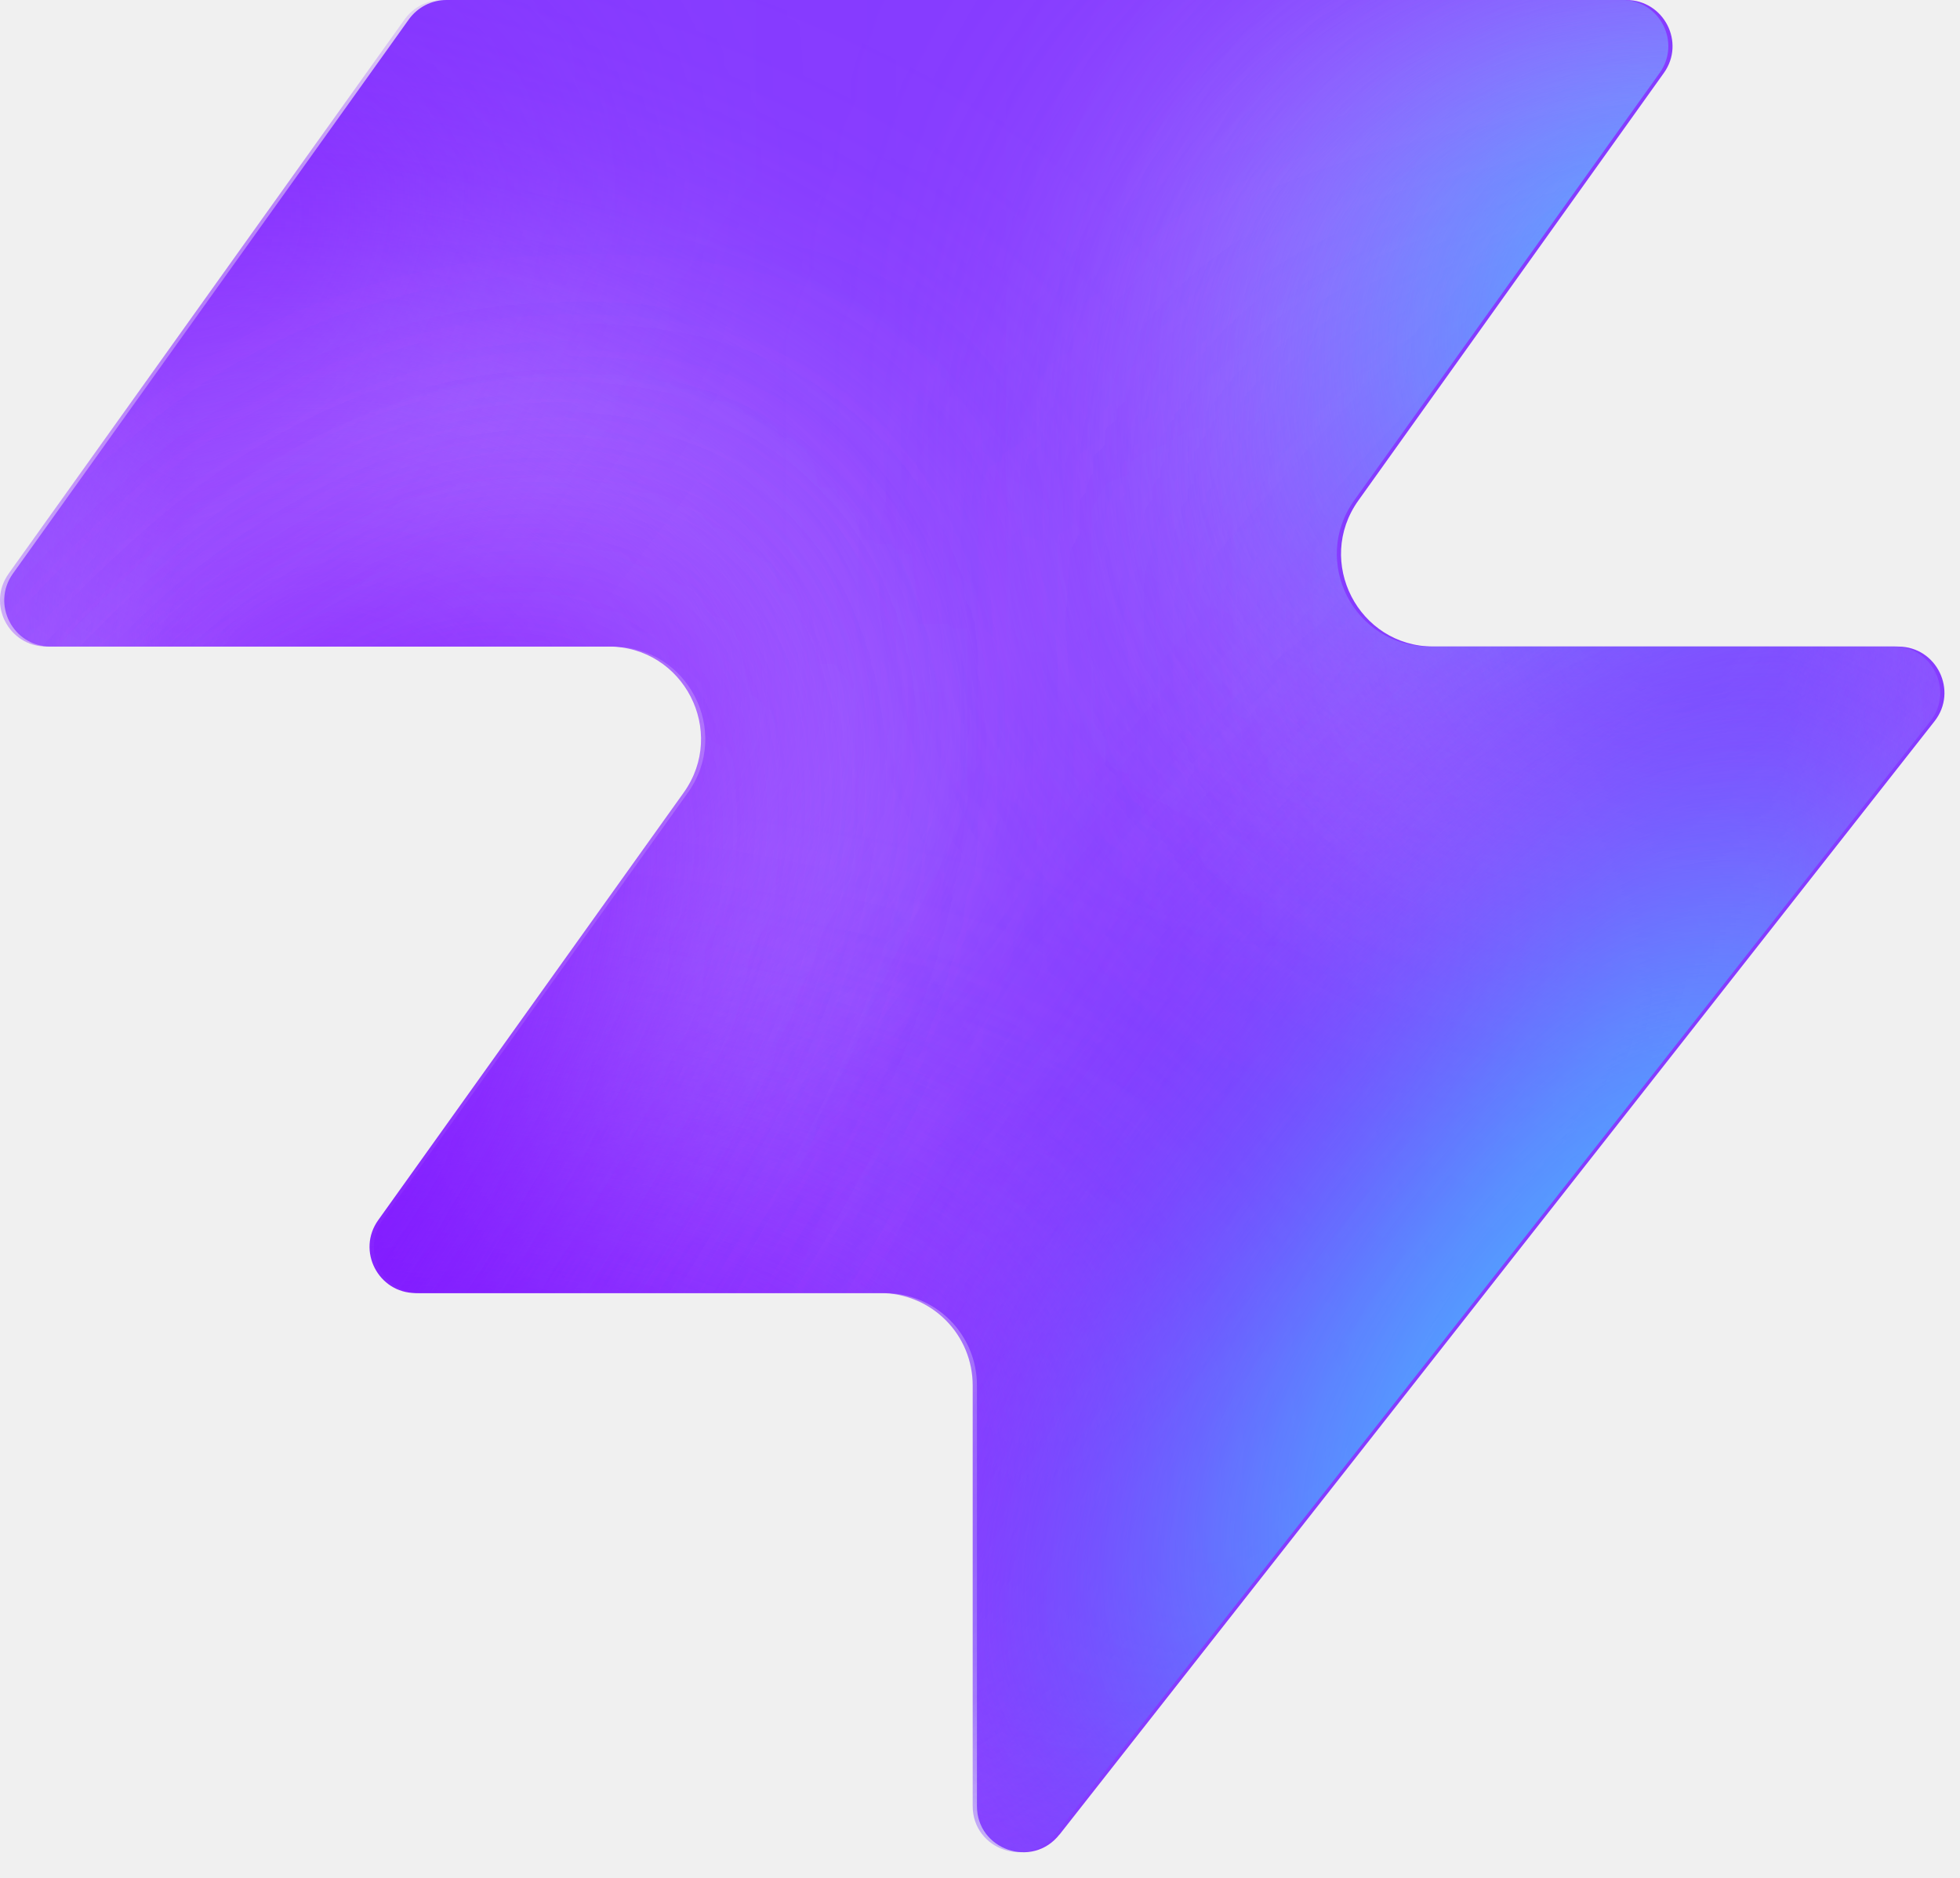
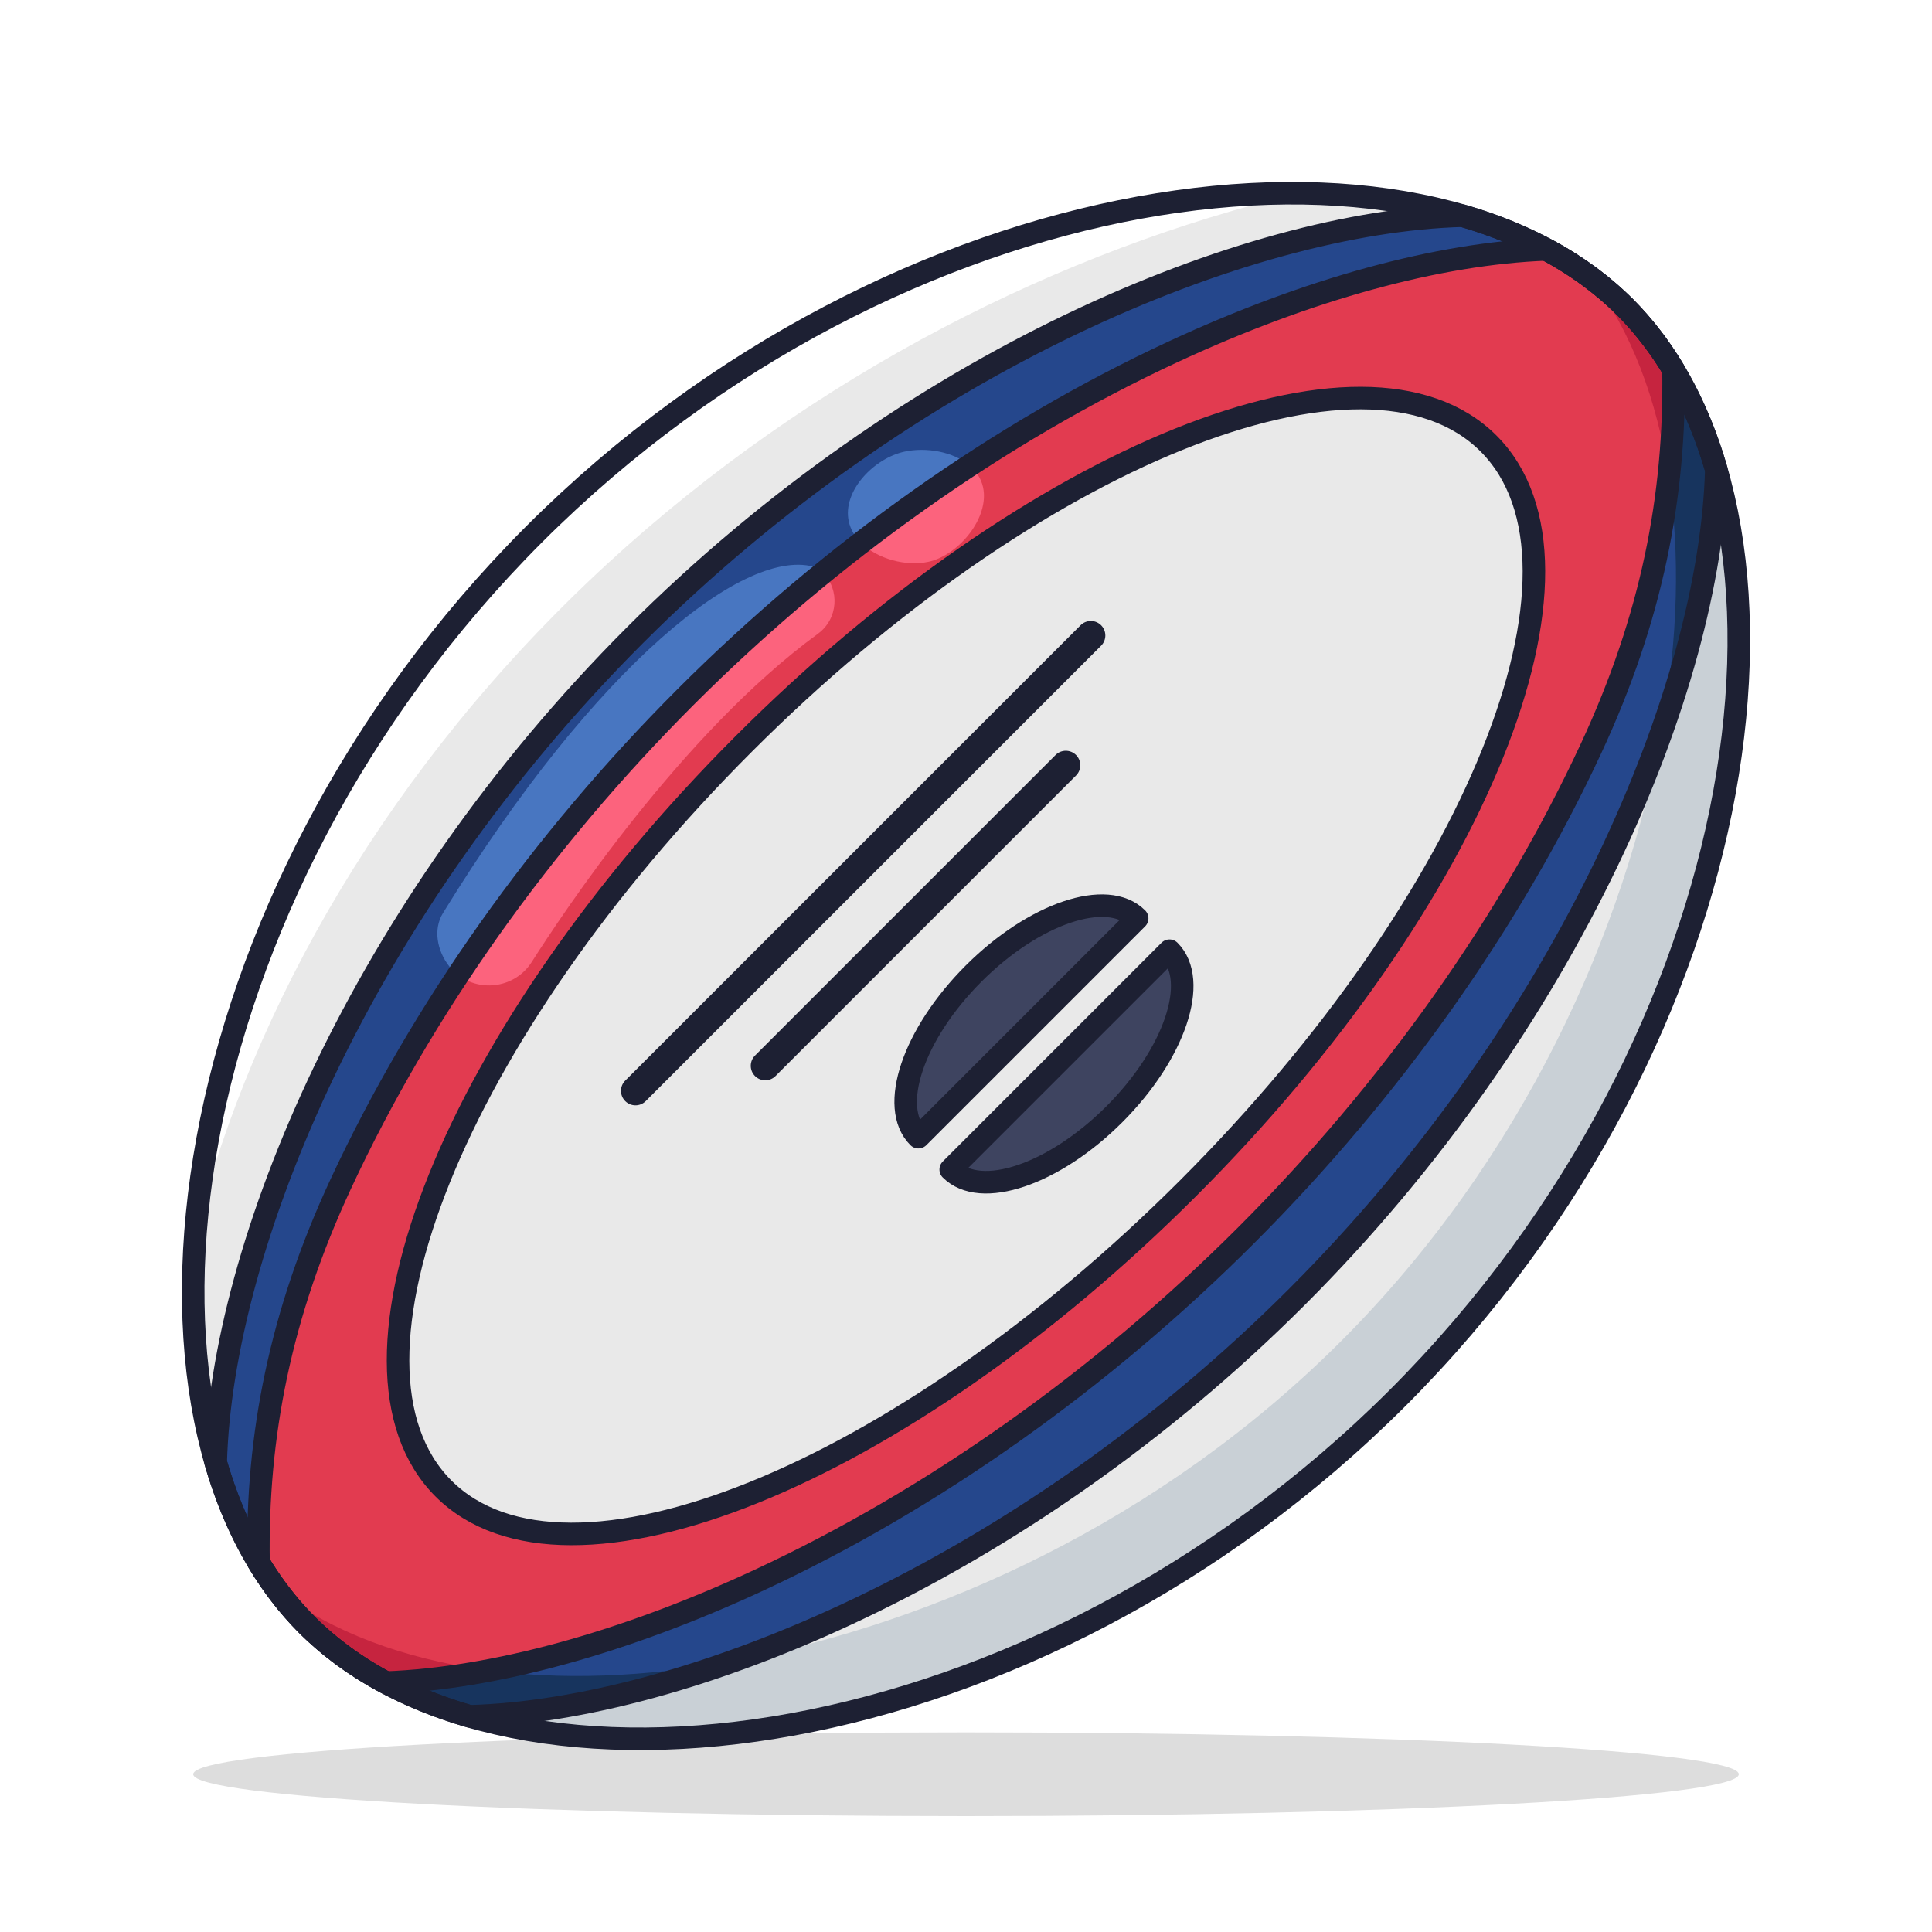
- <svg xmlns="http://www.w3.org/2000/svg" width="48" height="46" fill="none" viewBox="0 0 48 46">
-   <path fill="#863bff" d="M25.946 44.938c-.664.845-2.021.375-2.021-.698V33.937a2.26 2.26 0 0 0-2.262-2.262H10.287c-.92 0-1.456-1.04-.92-1.788l7.48-10.471c1.07-1.497 0-3.578-1.842-3.578H1.237c-.92 0-1.456-1.04-.92-1.788L10.013.474c.214-.297.556-.474.92-.474h28.894c.92 0 1.456 1.04.92 1.788l-7.48 10.471c-1.07 1.498 0 3.579 1.842 3.579h11.377c.943 0 1.473 1.088.89 1.83L25.947 44.94z" style="fill:#863bff;fill:color(display-p3 .525 .23 1);fill-opacity:1" />
-   <mask id="a" width="48" height="46" x="0" y="0" maskUnits="userSpaceOnUse" style="mask-type:alpha">
-     <path fill="#000" d="M25.842 44.938c-.664.844-2.021.375-2.021-.698V33.937a2.26 2.26 0 0 0-2.262-2.262H10.183c-.92 0-1.456-1.04-.92-1.788l7.48-10.471c1.07-1.498 0-3.579-1.842-3.579H1.133c-.92 0-1.456-1.04-.92-1.787L9.91.473c.214-.297.556-.474.92-.474h28.894c.92 0 1.456 1.04.92 1.788l-7.48 10.471c-1.07 1.498 0 3.578 1.842 3.578h11.377c.943 0 1.473 1.088.89 1.832L25.843 44.94z" style="fill:#000;fill-opacity:1" />
-   </mask>
-   <g mask="url(#a)">
-     <g filter="url(#b)">
-       <ellipse cx="5.508" cy="14.704" fill="#ede6ff" rx="5.508" ry="14.704" style="fill:#ede6ff;fill:color(display-p3 .927 .903 1);fill-opacity:1" transform="matrix(.00324 1 1 -.00324 -4.47 31.516)" />
-     </g>
-     <g filter="url(#c)">
-       <ellipse cx="10.399" cy="29.851" fill="#ede6ff" rx="10.399" ry="29.851" style="fill:#ede6ff;fill:color(display-p3 .927 .903 1);fill-opacity:1" transform="matrix(.00324 1 1 -.00324 -39.328 7.883)" />
-     </g>
-     <g filter="url(#d)">
-       <ellipse cx="5.508" cy="30.487" fill="#7e14ff" rx="5.508" ry="30.487" style="fill:#7e14ff;fill:color(display-p3 .492 .077 1);fill-opacity:1" transform="rotate(89.814 -25.913 -14.639)scale(1 -1)" />
-     </g>
-     <g filter="url(#e)">
-       <ellipse cx="5.508" cy="30.599" fill="#7e14ff" rx="5.508" ry="30.599" style="fill:#7e14ff;fill:color(display-p3 .492 .077 1);fill-opacity:1" transform="rotate(89.814 -32.644 -3.334)scale(1 -1)" />
-     </g>
-     <g filter="url(#f)">
-       <ellipse cx="5.508" cy="30.599" fill="#7e14ff" rx="5.508" ry="30.599" style="fill:#7e14ff;fill:color(display-p3 .492 .077 1);fill-opacity:1" transform="matrix(.00324 1 1 -.00324 -34.34 30.47)" />
-     </g>
-     <g filter="url(#g)">
-       <ellipse cx="14.072" cy="22.078" fill="#ede6ff" rx="14.072" ry="22.078" style="fill:#ede6ff;fill:color(display-p3 .927 .903 1);fill-opacity:1" transform="rotate(93.35 24.506 48.493)scale(-1 1)" />
-     </g>
-     <g filter="url(#h)">
-       <ellipse cx="3.47" cy="21.501" fill="#7e14ff" rx="3.47" ry="21.501" style="fill:#7e14ff;fill:color(display-p3 .492 .077 1);fill-opacity:1" transform="rotate(89.009 28.708 47.59)scale(-1 1)" />
-     </g>
-     <g filter="url(#i)">
-       <ellipse cx="3.47" cy="21.501" fill="#7e14ff" rx="3.47" ry="21.501" style="fill:#7e14ff;fill:color(display-p3 .492 .077 1);fill-opacity:1" transform="rotate(89.009 28.708 47.59)scale(-1 1)" />
-     </g>
-     <g filter="url(#j)">
-       <ellipse cx=".387" cy="8.972" fill="#7e14ff" rx="4.407" ry="29.108" style="fill:#7e14ff;fill:color(display-p3 .492 .077 1);fill-opacity:1" transform="rotate(39.51 .387 8.972)" />
-     </g>
-     <g filter="url(#k)">
-       <ellipse cx="47.523" cy="-6.092" fill="#7e14ff" rx="4.407" ry="29.108" style="fill:#7e14ff;fill:color(display-p3 .492 .077 1);fill-opacity:1" transform="rotate(37.892 47.523 -6.092)" />
-     </g>
-     <g filter="url(#l)">
-       <ellipse cx="41.412" cy="6.333" fill="#47bfff" rx="5.971" ry="9.665" style="fill:#47bfff;fill:color(display-p3 .28 .748 1);fill-opacity:1" transform="rotate(37.892 41.412 6.333)" />
-     </g>
-     <g filter="url(#m)">
-       <ellipse cx="-1.879" cy="38.332" fill="#7e14ff" rx="4.407" ry="29.108" style="fill:#7e14ff;fill:color(display-p3 .492 .077 1);fill-opacity:1" transform="rotate(37.892 -1.88 38.332)" />
-     </g>
-     <g filter="url(#n)">
-       <ellipse cx="-1.879" cy="38.332" fill="#7e14ff" rx="4.407" ry="29.108" style="fill:#7e14ff;fill:color(display-p3 .492 .077 1);fill-opacity:1" transform="rotate(37.892 -1.88 38.332)" />
-     </g>
-     <g filter="url(#o)">
-       <ellipse cx="35.651" cy="29.907" fill="#7e14ff" rx="4.407" ry="29.108" style="fill:#7e14ff;fill:color(display-p3 .492 .077 1);fill-opacity:1" transform="rotate(37.892 35.651 29.907)" />
-     </g>
-     <g filter="url(#p)">
-       <ellipse cx="38.418" cy="32.4" fill="#47bfff" rx="5.971" ry="15.297" style="fill:#47bfff;fill:color(display-p3 .28 .748 1);fill-opacity:1" transform="rotate(37.892 38.418 32.4)" />
+ <svg xmlns="http://www.w3.org/2000/svg" version="1.1" x="0px" y="0px" viewBox="0 0 600 600" style="enable-background:new 0 0 600 600;" xml:space="preserve">
+   <g id="background">
+     <rect style="fill:#FFFFFF;" width="600" height="600" />
+   </g>
+   <g id="objects">
+     <g>
+       <ellipse style="fill:#DDDDDD;" cx="300" cy="551" rx="240" ry="13" />
+       <g>
+         <path style="fill:#E9E9E9;" d="M434.101,434.101C321.053,547.049,158.914,568.102,95.356,504.644     c-63.458-63.558-42.405-225.697,70.543-338.745C278.947,52.951,441.086,31.898,504.644,95.356     C568.102,158.914,547.049,321.053,434.101,434.101z" />
+         <path style="fill:#25478C;" d="M533.01,145.81c-1.86,67.27-44.9,171.63-130.24,256.96c-85.33,85.34-189.69,128.38-256.96,130.24     c-20.13-5.84-37.38-15.31-50.45-28.37c-13.06-13.07-22.53-30.32-28.37-50.45c1.86-67.27,44.9-171.63,130.24-256.96     c85.33-85.34,189.69-128.38,256.96-130.24c20.13,5.84,37.38,15.31,50.45,28.37C517.7,108.43,527.17,125.68,533.01,145.81z" />
+         <path style="fill:#E23B50;" d="M494.15,232.36c-25.09,53.96-62.13,106.25-107.1,151.22c-44.97,44.97-97.26,82.01-151.22,107.1     c-42.01,19.54-82.52,30.6-116.03,31.86c-9.22-4.92-17.43-10.9-24.44-17.9c-5.72-5.73-10.74-12.25-15.08-19.46v-0.01     c-0.62-39.27,6.71-76.98,25.57-117.53c10.24-22.02,22.47-43.77,36.41-64.85c20.23-30.57,44.07-59.75,70.69-86.37     c13.6-13.6,27.87-26.48,42.66-38.5c3.89-3.19,7.83-6.3,11.79-9.35c11-8.49,22.26-16.5,33.71-24     c20.52-13.47,41.66-25.3,63.06-35.25c42.01-19.54,82.52-30.6,116.03-31.86c9.22,4.92,17.43,10.9,24.44,17.9     c5.72,5.73,10.74,12.25,15.08,19.46v0.01C520.34,154.1,513.01,191.81,494.15,232.36z" />
+         <ellipse transform="matrix(0.7071 -0.7071 0.7071 0.7071 -124.2641 300)" style="fill:#E9E9E9;" cx="300" cy="300" rx="229.488" ry="97.581" />
+         <path style="fill:#3E4460;" d="M285.214,353.161c-9.296-9.296-1.62-32.042,17.143-50.805s41.509-26.438,50.805-17.143     L285.214,353.161z" />
+         <path style="fill:#3E4460;" d="M295.253,363.2c9.296,9.296,32.042,1.62,50.805-17.143s26.438-41.509,17.143-50.805L295.253,363.2     z" />
+         <path style="fill:#1D2033;" d="M341.954,200.533L200.533,341.954c-1.757,1.757-4.607,1.757-6.364,0l0,0     c-1.757-1.757-1.757-4.607,0-6.364L335.59,194.169c1.757-1.757,4.607-1.757,6.364,0l0,0     C343.712,195.926,343.712,198.776,341.954,200.533z" />
+         <path style="fill:#1D2033;" d="M334.176,240.838l-93.338,93.338c-1.757,1.757-4.607,1.757-6.364,0v0     c-1.757-1.757-1.757-4.607,0-6.364l93.338-93.338c1.757-1.757,4.607-1.757,6.364,0h0     C335.933,236.231,335.933,239.081,334.176,240.838z" />
+         <path style="fill:#C6243F;" d="M518.234,148.086c-3.645-24.088-11.695-45.239-24.064-61.756c3.73,2.78,7.23,5.79,10.47,9.03     c5.716,5.725,10.747,12.249,15.087,19.466L518.234,148.086z" />
+         <path style="fill:#C6243F;" d="M119.796,522.548c-9.213-4.934-17.424-10.907-24.436-17.908c-3.24-3.24-6.25-6.74-9.03-10.47     c17.016,12.743,38.949,20.901,63.945,24.382L119.796,522.548z" />
+         <path style="fill:#C9D0D6;" d="M227.909,515.789c62.276-11.66,132.437-43.188,188.591-99.289     c56.66-56.72,88.3-127.69,99.63-190.46l18.04-75.99c20.22,77.83-11.97,195.87-100.07,284.05     c-88.523,88.445-207.146,120.54-284.964,99.835L227.909,515.789z" />
+         <path style="fill:#17345E;" d="M149.136,533.935c-10.597-2.82-20.436-6.618-29.341-11.387l30.48-3.996     c23.657,3.295,50.059,2.4,77.634-2.763L149.136,533.935z" />
+         <g>
+           <path style="fill:#17345E;" d="M516.134,226.036c5.011-27.749,5.684-54.27,2.101-77.95l1.492-33.26      c6.259,10.408,11.08,22.256,14.447,35.22L516.134,226.036z" />
+         </g>
+         <path style="fill:#FFFFFF;" d="M403.33,60.02c-73.1,17.5-150.3,55.7-215.06,115.37C120.63,237.81,78.43,312.76,60.72,382.82     c5.24-69.67,39.83-151.51,105.18-216.92C237.85,94.01,329.68,59.35,403.33,60.02z" />
+         <path style="fill:#4876C1;" d="M255.61,177.92c-14.79,12.02-29.06,24.9-42.66,38.5c-26.62,26.62-50.46,55.8-70.69,86.37     c-1.02-0.78-1.96-1.7-2.8-2.77c-3.68-4.68-5.02-11.37-1.9-16.44c47.59-77.44,94.4-114.44,115.97-107.33     c0.06,0.02,0.1,0.06,0.15,0.1C254.4,176.82,255.04,177.35,255.61,177.92z" />
+         <path style="fill:#FC637D;" d="M254.02,196.81c-42.33,30.91-79.65,87.43-88.87,101.92c-5.1,8.02-15.79,9.52-22.89,4.06     c20.23-30.57,44.07-59.75,70.69-86.37c13.6-13.6,27.87-26.48,42.66-38.5C260.85,183.15,260.31,192.21,254.02,196.81z" />
+         <path style="fill:#4876C1;" d="M301.11,144.57c-11.45,7.5-22.71,15.51-33.71,24c-1.89-1.86-3.26-4.1-3.81-6.65     c-2.05-9.45,7.86-19.61,17.31-21.66C287.6,138.81,296.04,140.24,301.11,144.57z" />
+         <path style="fill:#FC637D;" d="M288.31,174.47c-6.9,1.5-15.81-0.85-20.91-5.9c11-8.49,22.26-16.5,33.71-24     c2.08,1.77,3.6,4.03,4.19,6.78C307.34,160.79,297.75,172.42,288.31,174.47z" />
+         <path style="fill:none;stroke:#1D2033;stroke-width:7;stroke-miterlimit:10;" d="M434.101,434.101     C321.053,547.049,158.914,568.102,95.356,504.644c-63.458-63.558-42.405-225.697,70.543-338.745     C278.947,52.951,441.086,31.898,504.644,95.356C568.102,158.914,547.049,321.053,434.101,434.101z" />
+         <path style="fill:none;stroke:#1D2033;stroke-width:7;stroke-miterlimit:10;" d="M533.01,145.81     c-1.86,67.27-44.9,171.63-130.24,256.96c-85.33,85.34-189.69,128.38-256.96,130.24c-20.13-5.84-37.38-15.31-50.45-28.37     c-13.06-13.07-22.53-30.32-28.37-50.45c1.86-67.27,44.9-171.63,130.24-256.96c85.33-85.34,189.69-128.38,256.96-130.24     c20.13,5.84,37.38,15.31,50.45,28.37C517.7,108.43,527.17,125.68,533.01,145.81z" />
+         <path style="fill:none;stroke:#1D2033;stroke-width:7;stroke-miterlimit:10;" d="M494.15,232.36     c-25.09,53.96-62.13,106.25-107.1,151.22c-44.97,44.97-97.26,82.01-151.22,107.1c-42.01,19.54-82.52,30.6-116.03,31.86     c-9.22-4.92-17.43-10.9-24.44-17.9c-5.72-5.73-10.74-12.25-15.08-19.46v-0.01c-0.62-39.27,6.71-76.98,25.57-117.53     c25.09-53.96,62.13-106.25,107.1-151.22c44.97-44.97,97.26-82.01,151.22-107.1c42.01-19.54,82.52-30.6,116.03-31.86     c9.22,4.92,17.43,10.9,24.44,17.9c5.72,5.73,10.74,12.25,15.08,19.46v0.01C520.34,154.1,513.01,191.81,494.15,232.36z" />
+         <ellipse transform="matrix(0.7071 -0.7071 0.7071 0.7071 -124.2641 300)" style="fill:none;stroke:#1D2033;stroke-width:7;stroke-miterlimit:10;" cx="300" cy="300" rx="229.488" ry="97.581" />
+         <path style="fill:none;stroke:#1D2033;stroke-width:7;stroke-linecap:round;stroke-linejoin:round;stroke-miterlimit:10;" d="     M285.214,353.161c-9.296-9.296-1.62-32.042,17.143-50.805s41.509-26.438,50.805-17.143L285.214,353.161z" />
+         <path style="fill:none;stroke:#1D2033;stroke-width:7;stroke-linecap:round;stroke-linejoin:round;stroke-miterlimit:10;" d="     M295.253,363.2c9.296,9.296,32.042,1.62,50.805-17.143s26.438-41.509,17.143-50.805L295.253,363.2z" />
+       </g>
    </g>
  </g>
-   <defs>
-     <filter id="b" width="60.045" height="41.654" x="-19.77" y="16.149" color-interpolation-filters="sRGB" filterUnits="userSpaceOnUse">
-       <feFlood flood-opacity="0" result="BackgroundImageFix" />
-       <feBlend in="SourceGraphic" in2="BackgroundImageFix" result="shape" />
-       <feGaussianBlur result="effect1_foregroundBlur_2002_17158" stdDeviation="7.659" />
-     </filter>
-     <filter id="c" width="90.34" height="51.437" x="-54.613" y="-7.533" color-interpolation-filters="sRGB" filterUnits="userSpaceOnUse">
-       <feFlood flood-opacity="0" result="BackgroundImageFix" />
-       <feBlend in="SourceGraphic" in2="BackgroundImageFix" result="shape" />
-       <feGaussianBlur result="effect1_foregroundBlur_2002_17158" stdDeviation="7.659" />
-     </filter>
-     <filter id="d" width="79.355" height="29.4" x="-49.64" y="2.03" color-interpolation-filters="sRGB" filterUnits="userSpaceOnUse">
-       <feFlood flood-opacity="0" result="BackgroundImageFix" />
-       <feBlend in="SourceGraphic" in2="BackgroundImageFix" result="shape" />
-       <feGaussianBlur result="effect1_foregroundBlur_2002_17158" stdDeviation="4.596" />
-     </filter>
-     <filter id="e" width="79.579" height="29.4" x="-45.045" y="20.029" color-interpolation-filters="sRGB" filterUnits="userSpaceOnUse">
-       <feFlood flood-opacity="0" result="BackgroundImageFix" />
-       <feBlend in="SourceGraphic" in2="BackgroundImageFix" result="shape" />
-       <feGaussianBlur result="effect1_foregroundBlur_2002_17158" stdDeviation="4.596" />
-     </filter>
-     <filter id="f" width="79.579" height="29.4" x="-43.513" y="21.178" color-interpolation-filters="sRGB" filterUnits="userSpaceOnUse">
-       <feFlood flood-opacity="0" result="BackgroundImageFix" />
-       <feBlend in="SourceGraphic" in2="BackgroundImageFix" result="shape" />
-       <feGaussianBlur result="effect1_foregroundBlur_2002_17158" stdDeviation="4.596" />
-     </filter>
-     <filter id="g" width="74.749" height="58.852" x="15.756" y="-17.901" color-interpolation-filters="sRGB" filterUnits="userSpaceOnUse">
-       <feFlood flood-opacity="0" result="BackgroundImageFix" />
-       <feBlend in="SourceGraphic" in2="BackgroundImageFix" result="shape" />
-       <feGaussianBlur result="effect1_foregroundBlur_2002_17158" stdDeviation="7.659" />
-     </filter>
-     <filter id="h" width="61.377" height="25.362" x="23.548" y="2.284" color-interpolation-filters="sRGB" filterUnits="userSpaceOnUse">
-       <feFlood flood-opacity="0" result="BackgroundImageFix" />
-       <feBlend in="SourceGraphic" in2="BackgroundImageFix" result="shape" />
-       <feGaussianBlur result="effect1_foregroundBlur_2002_17158" stdDeviation="4.596" />
-     </filter>
-     <filter id="i" width="61.377" height="25.362" x="23.548" y="2.284" color-interpolation-filters="sRGB" filterUnits="userSpaceOnUse">
-       <feFlood flood-opacity="0" result="BackgroundImageFix" />
-       <feBlend in="SourceGraphic" in2="BackgroundImageFix" result="shape" />
-       <feGaussianBlur result="effect1_foregroundBlur_2002_17158" stdDeviation="4.596" />
-     </filter>
-     <filter id="j" width="56.045" height="63.649" x="-27.636" y="-22.853" color-interpolation-filters="sRGB" filterUnits="userSpaceOnUse">
-       <feFlood flood-opacity="0" result="BackgroundImageFix" />
-       <feBlend in="SourceGraphic" in2="BackgroundImageFix" result="shape" />
-       <feGaussianBlur result="effect1_foregroundBlur_2002_17158" stdDeviation="4.596" />
-     </filter>
-     <filter id="k" width="54.814" height="64.646" x="20.116" y="-38.415" color-interpolation-filters="sRGB" filterUnits="userSpaceOnUse">
-       <feFlood flood-opacity="0" result="BackgroundImageFix" />
-       <feBlend in="SourceGraphic" in2="BackgroundImageFix" result="shape" />
-       <feGaussianBlur result="effect1_foregroundBlur_2002_17158" stdDeviation="4.596" />
-     </filter>
-     <filter id="l" width="33.541" height="35.313" x="24.641" y="-11.323" color-interpolation-filters="sRGB" filterUnits="userSpaceOnUse">
-       <feFlood flood-opacity="0" result="BackgroundImageFix" />
-       <feBlend in="SourceGraphic" in2="BackgroundImageFix" result="shape" />
-       <feGaussianBlur result="effect1_foregroundBlur_2002_17158" stdDeviation="4.596" />
-     </filter>
-     <filter id="m" width="54.814" height="64.646" x="-29.286" y="6.009" color-interpolation-filters="sRGB" filterUnits="userSpaceOnUse">
-       <feFlood flood-opacity="0" result="BackgroundImageFix" />
-       <feBlend in="SourceGraphic" in2="BackgroundImageFix" result="shape" />
-       <feGaussianBlur result="effect1_foregroundBlur_2002_17158" stdDeviation="4.596" />
-     </filter>
-     <filter id="n" width="54.814" height="64.646" x="-29.286" y="6.009" color-interpolation-filters="sRGB" filterUnits="userSpaceOnUse">
-       <feFlood flood-opacity="0" result="BackgroundImageFix" />
-       <feBlend in="SourceGraphic" in2="BackgroundImageFix" result="shape" />
-       <feGaussianBlur result="effect1_foregroundBlur_2002_17158" stdDeviation="4.596" />
-     </filter>
-     <filter id="o" width="54.814" height="64.646" x="8.244" y="-2.416" color-interpolation-filters="sRGB" filterUnits="userSpaceOnUse">
-       <feFlood flood-opacity="0" result="BackgroundImageFix" />
-       <feBlend in="SourceGraphic" in2="BackgroundImageFix" result="shape" />
-       <feGaussianBlur result="effect1_foregroundBlur_2002_17158" stdDeviation="4.596" />
-     </filter>
-     <filter id="p" width="39.409" height="43.623" x="18.713" y="10.588" color-interpolation-filters="sRGB" filterUnits="userSpaceOnUse">
-       <feFlood flood-opacity="0" result="BackgroundImageFix" />
-       <feBlend in="SourceGraphic" in2="BackgroundImageFix" result="shape" />
-       <feGaussianBlur result="effect1_foregroundBlur_2002_17158" stdDeviation="4.596" />
-     </filter>
-   </defs>
</svg>
